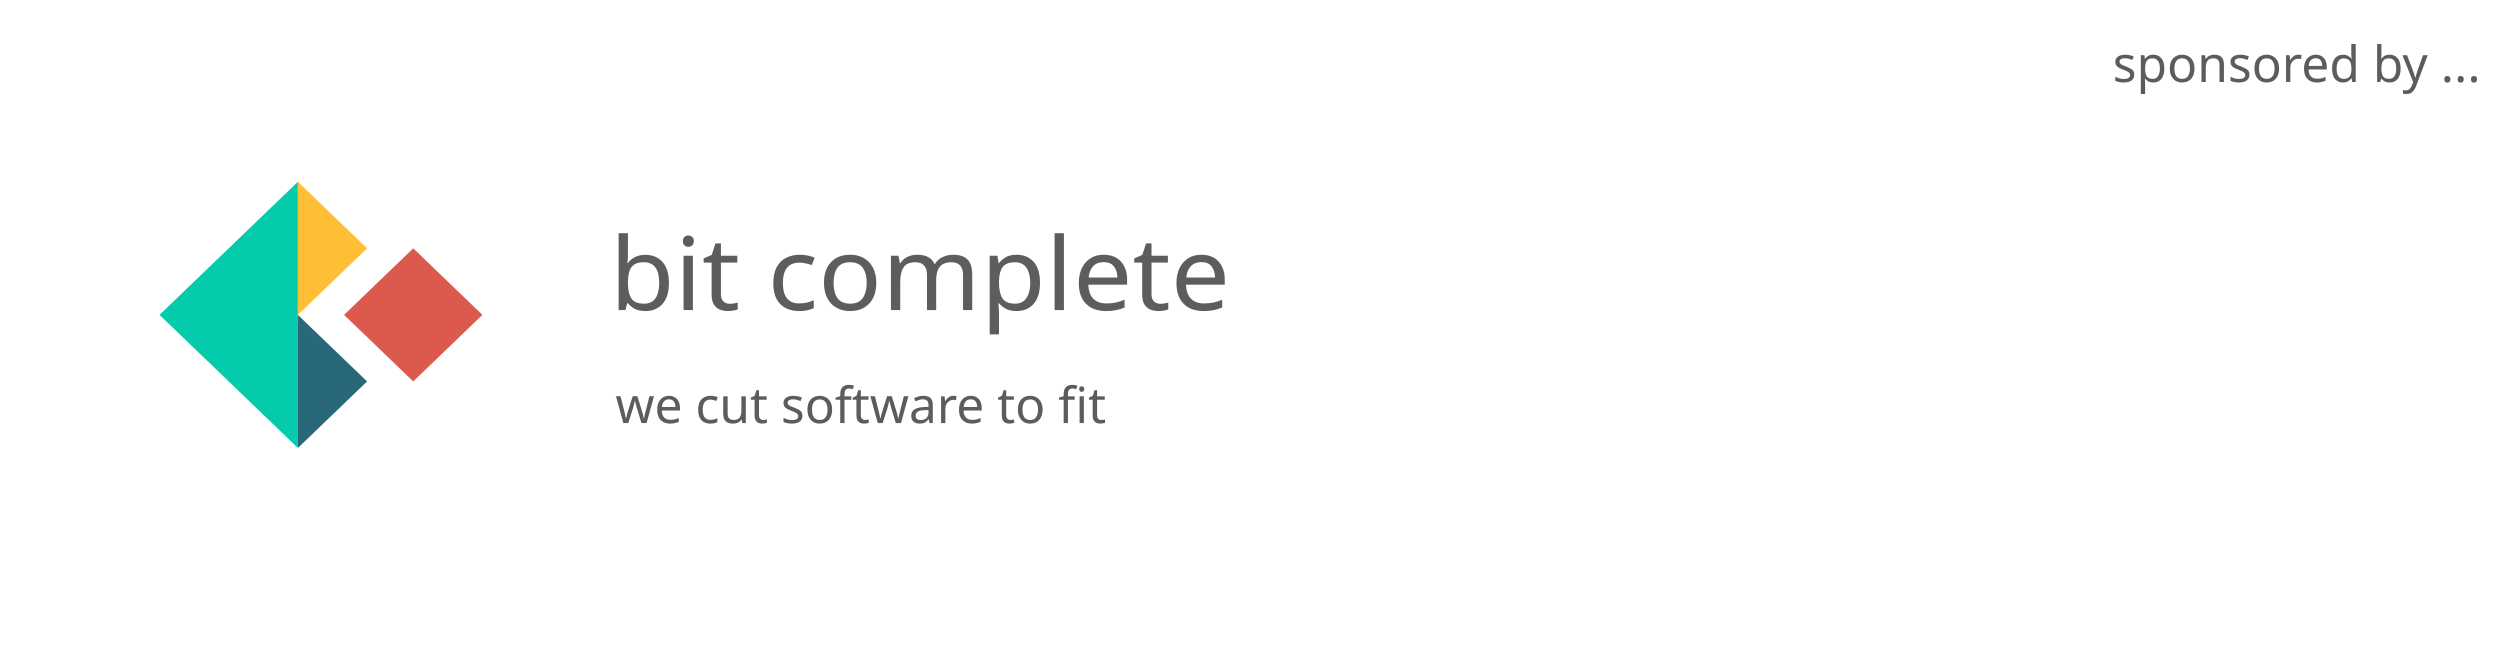
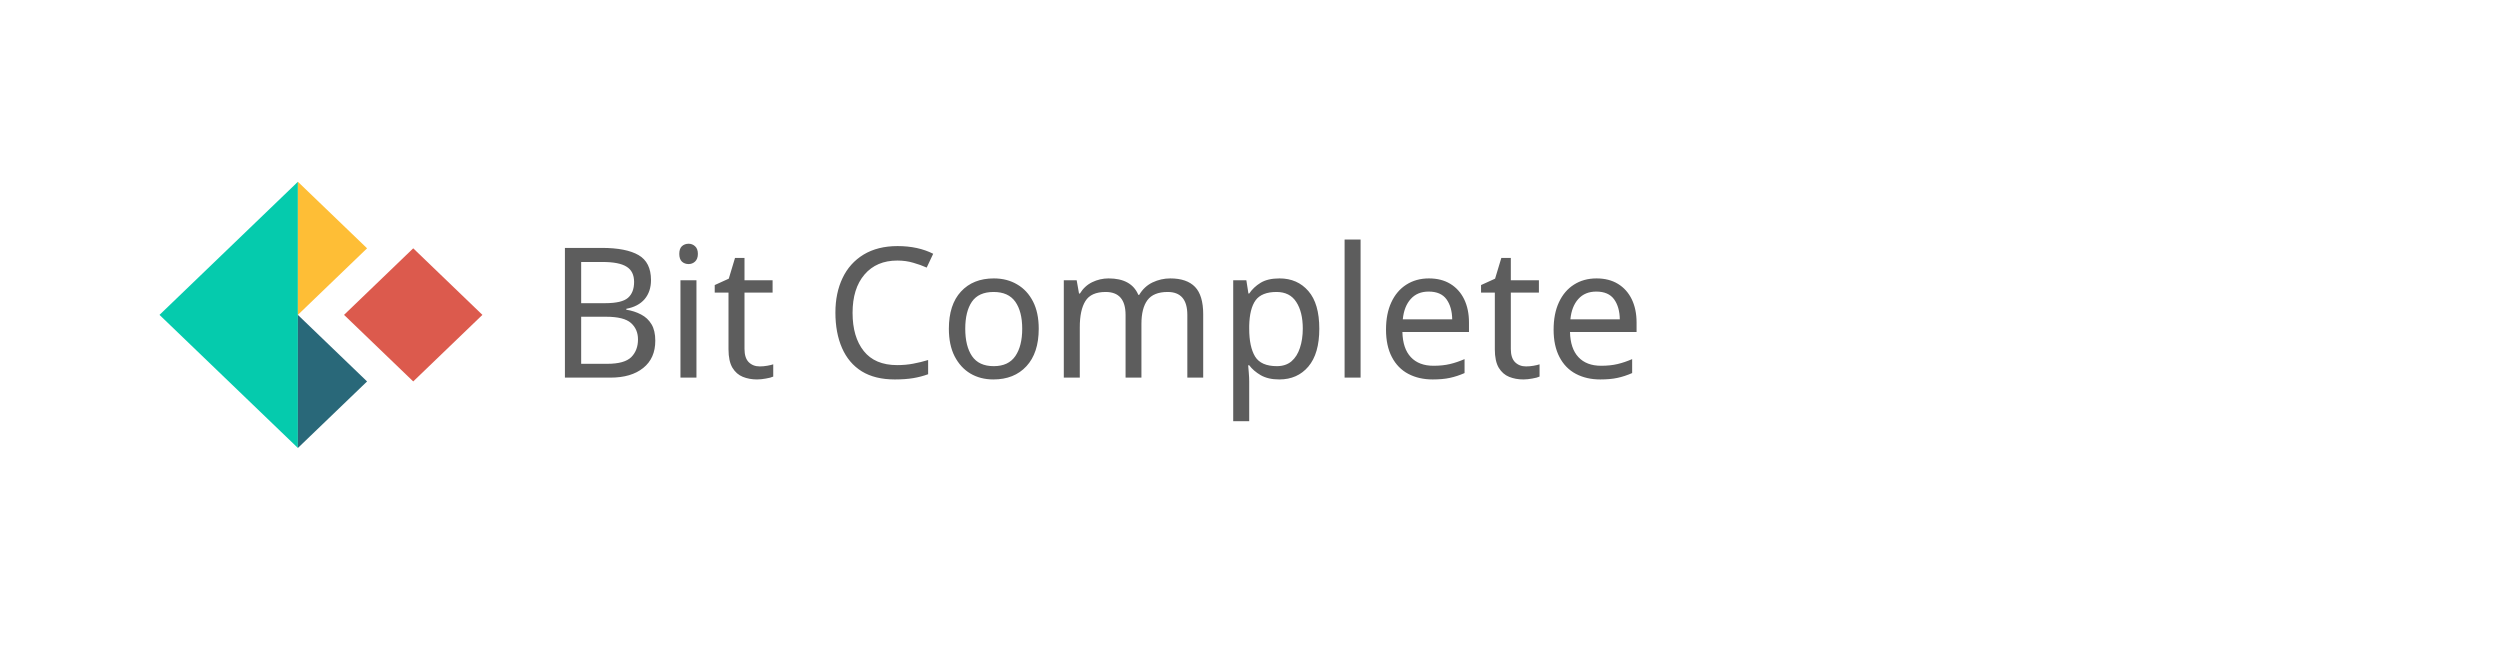
<svg xmlns="http://www.w3.org/2000/svg" width="300mm" height="80mm" viewBox="0 0 300 80" version="1.1" id="svg1">
  <defs id="defs1">
    <rect x="460.94" y="108.976" width="488.92" height="132.539" id="rect4" />
  </defs>
  <g id="layer1">
    <text xml:space="preserve" transform="scale(0.2645833)" id="text4" style="font-style:normal;font-variant:normal;font-weight:normal;font-stretch:normal;font-size:34.667px;font-family:Iosevka;-inkscape-font-specification:Iosevka;white-space:pre;shape-inside:url(#rect4);display:inline;opacity:0.235;fill:#e80003;fill-opacity:0.629;stroke:#000000;stroke-width:0" />
-     <text xml:space="preserve" style="font-style:normal;font-variant:normal;font-weight:normal;font-stretch:normal;font-size:12.402px;font-family:Avenir;-inkscape-font-specification:Avenir;opacity:0.987;fill:#5b5b5b;fill-opacity:1;stroke:#000000;stroke-width:0" x="71.615" y="38.012" id="text5" transform="scale(1.021675,0.9787851)">
-       <tspan id="tspan5" style="font-style:normal;font-variant:normal;font-weight:normal;font-stretch:normal;font-family:Avenir;-inkscape-font-specification:Avenir;fill:#5b5b5b;fill-opacity:1;stroke-width:0" x="71.615" y="38.012">bit complete</tspan>
-     </text>
-     <text xml:space="preserve" style="font-style:normal;font-variant:normal;font-weight:normal;font-stretch:normal;font-size:5.982px;font-family:Avenir;-inkscape-font-specification:Avenir;opacity:1;fill:#403939;fill-opacity:1;stroke:#000000;stroke-width:0" x="74.07" y="50.621" id="text5-5" transform="scale(0.9970564,1.002952)">
-       <tspan id="tspan5-3" style="font-style:normal;font-variant:normal;font-weight:normal;font-stretch:normal;font-family:Avenir;-inkscape-font-specification:Avenir;fill:#5c5c5c;fill-opacity:1;stroke-width:0" x="74.07" y="50.621">we cut software to fit</tspan>
-     </text>
-     <text xml:space="preserve" style="font-style:normal;font-variant:normal;font-weight:normal;font-stretch:normal;font-size:5.982px;font-family:Avenir;-inkscape-font-specification:Avenir;fill:#403939;fill-opacity:1;stroke:#000000;stroke-width:0" x="254.277" y="9.809" id="text5-5-9" transform="scale(0.9970564,1.002952)">
-       <tspan id="tspan5-3-6" style="font-style:normal;font-variant:normal;font-weight:normal;font-stretch:normal;font-family:Avenir;-inkscape-font-specification:Avenir;fill:#5c5c5c;fill-opacity:1;stroke-width:0" x="254.277" y="9.809">sponsored by ...</tspan>
+     <text xml:space="preserve" style="font-style:normal;font-variant:normal;font-weight:normal;font-stretch:normal;font-size:21.768px;font-family:Avenir;-inkscape-font-specification:Avenir;opacity:0.987;fill:#5b5b5b;fill-opacity:1;stroke:#000000;stroke-width:0" x="65.764" y="45.256" id="text5" transform="scale(0.9987404,1.001261)">
+       <tspan id="tspan5" style="font-style:normal;font-variant:normal;font-weight:normal;font-stretch:normal;font-family:Avenir;-inkscape-font-specification:Avenir;fill:#5b5b5b;fill-opacity:1;stroke-width:0" x="65.764" y="45.256">Bit Complete</tspan>
    </text>
    <path d="m 35.747,21.812 v 15.974 h -0.003 l 0.003,0.002 V 53.758 L 19.141,37.786 Z" fill="#05cbad" id="path1" style="stroke-width:0.029" />
    <path d="m 44.049,29.797 -8.302,7.986 V 21.812 Z" fill="#febe36" id="path2" style="stroke-width:0.029" />
    <path d="m 44.049,45.774 -8.302,7.983 V 37.788 Z" fill="#296879" id="path3" style="stroke-width:0.029" />
    <path d="m 57.89,37.785 -8.303,-7.987 -8.303,7.987 8.303,7.987 z" fill="#dc5a4d" id="path4" style="stroke-width:0.029" />
  </g>
</svg>
